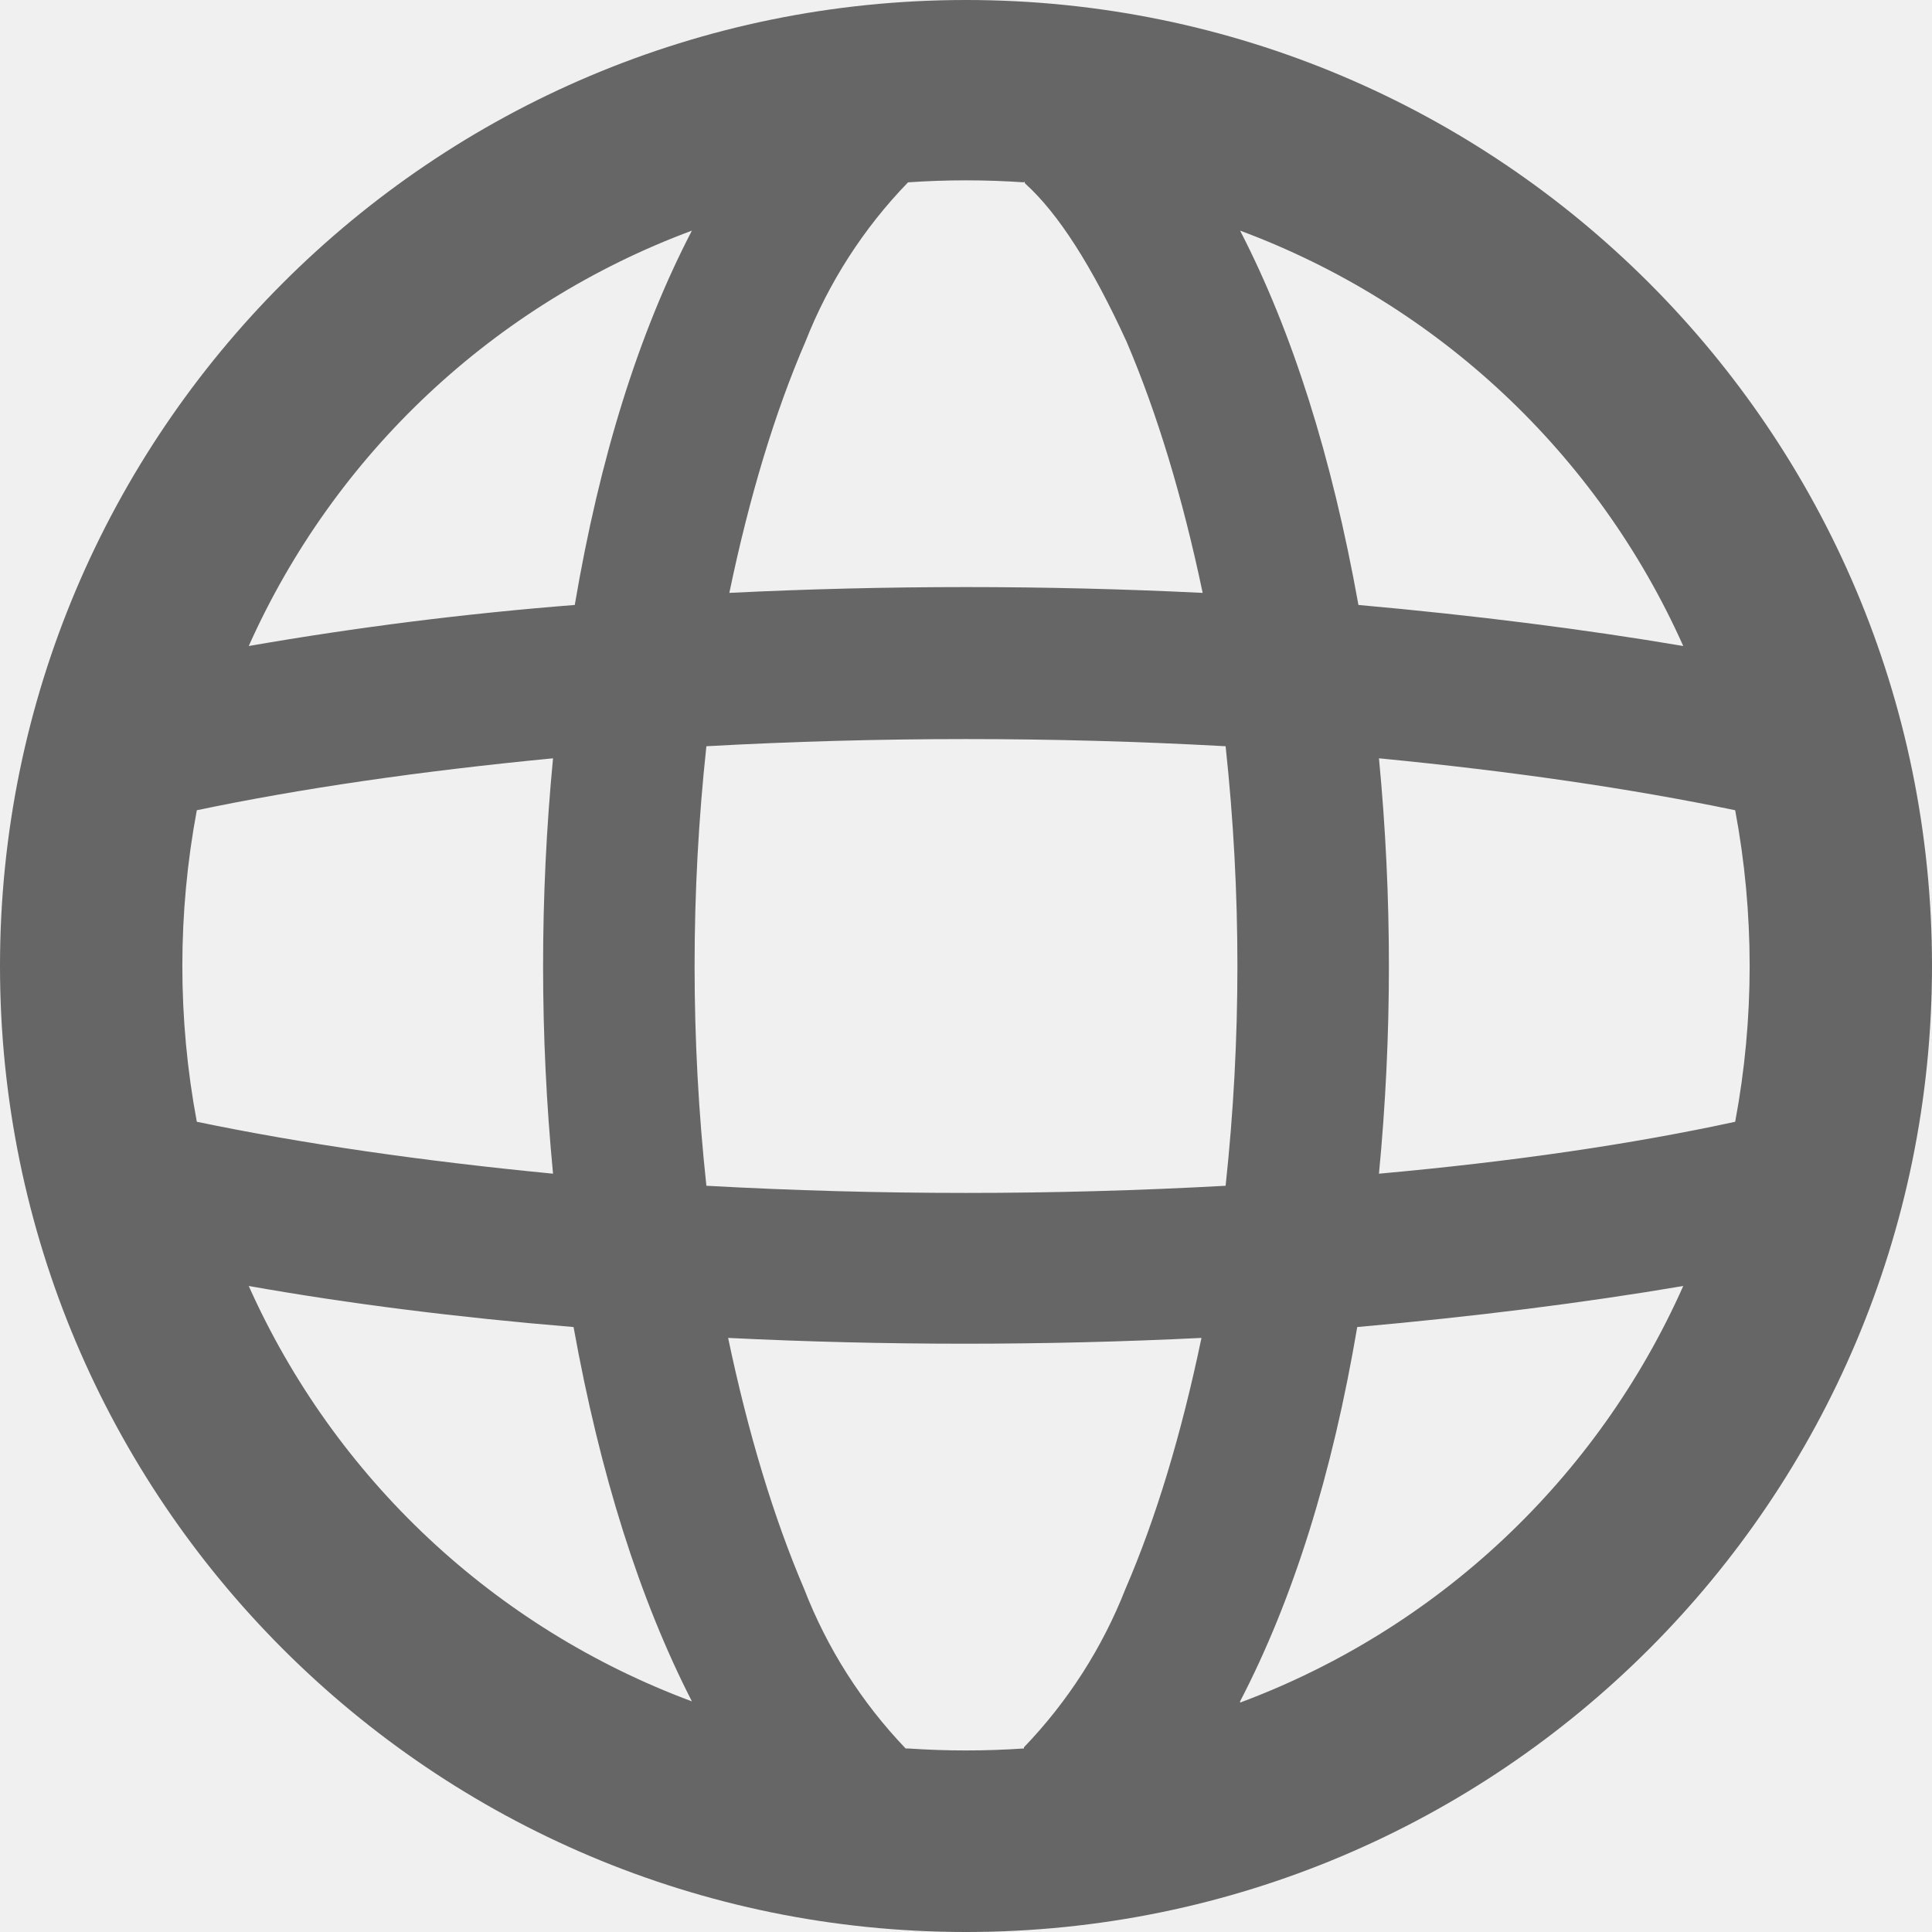
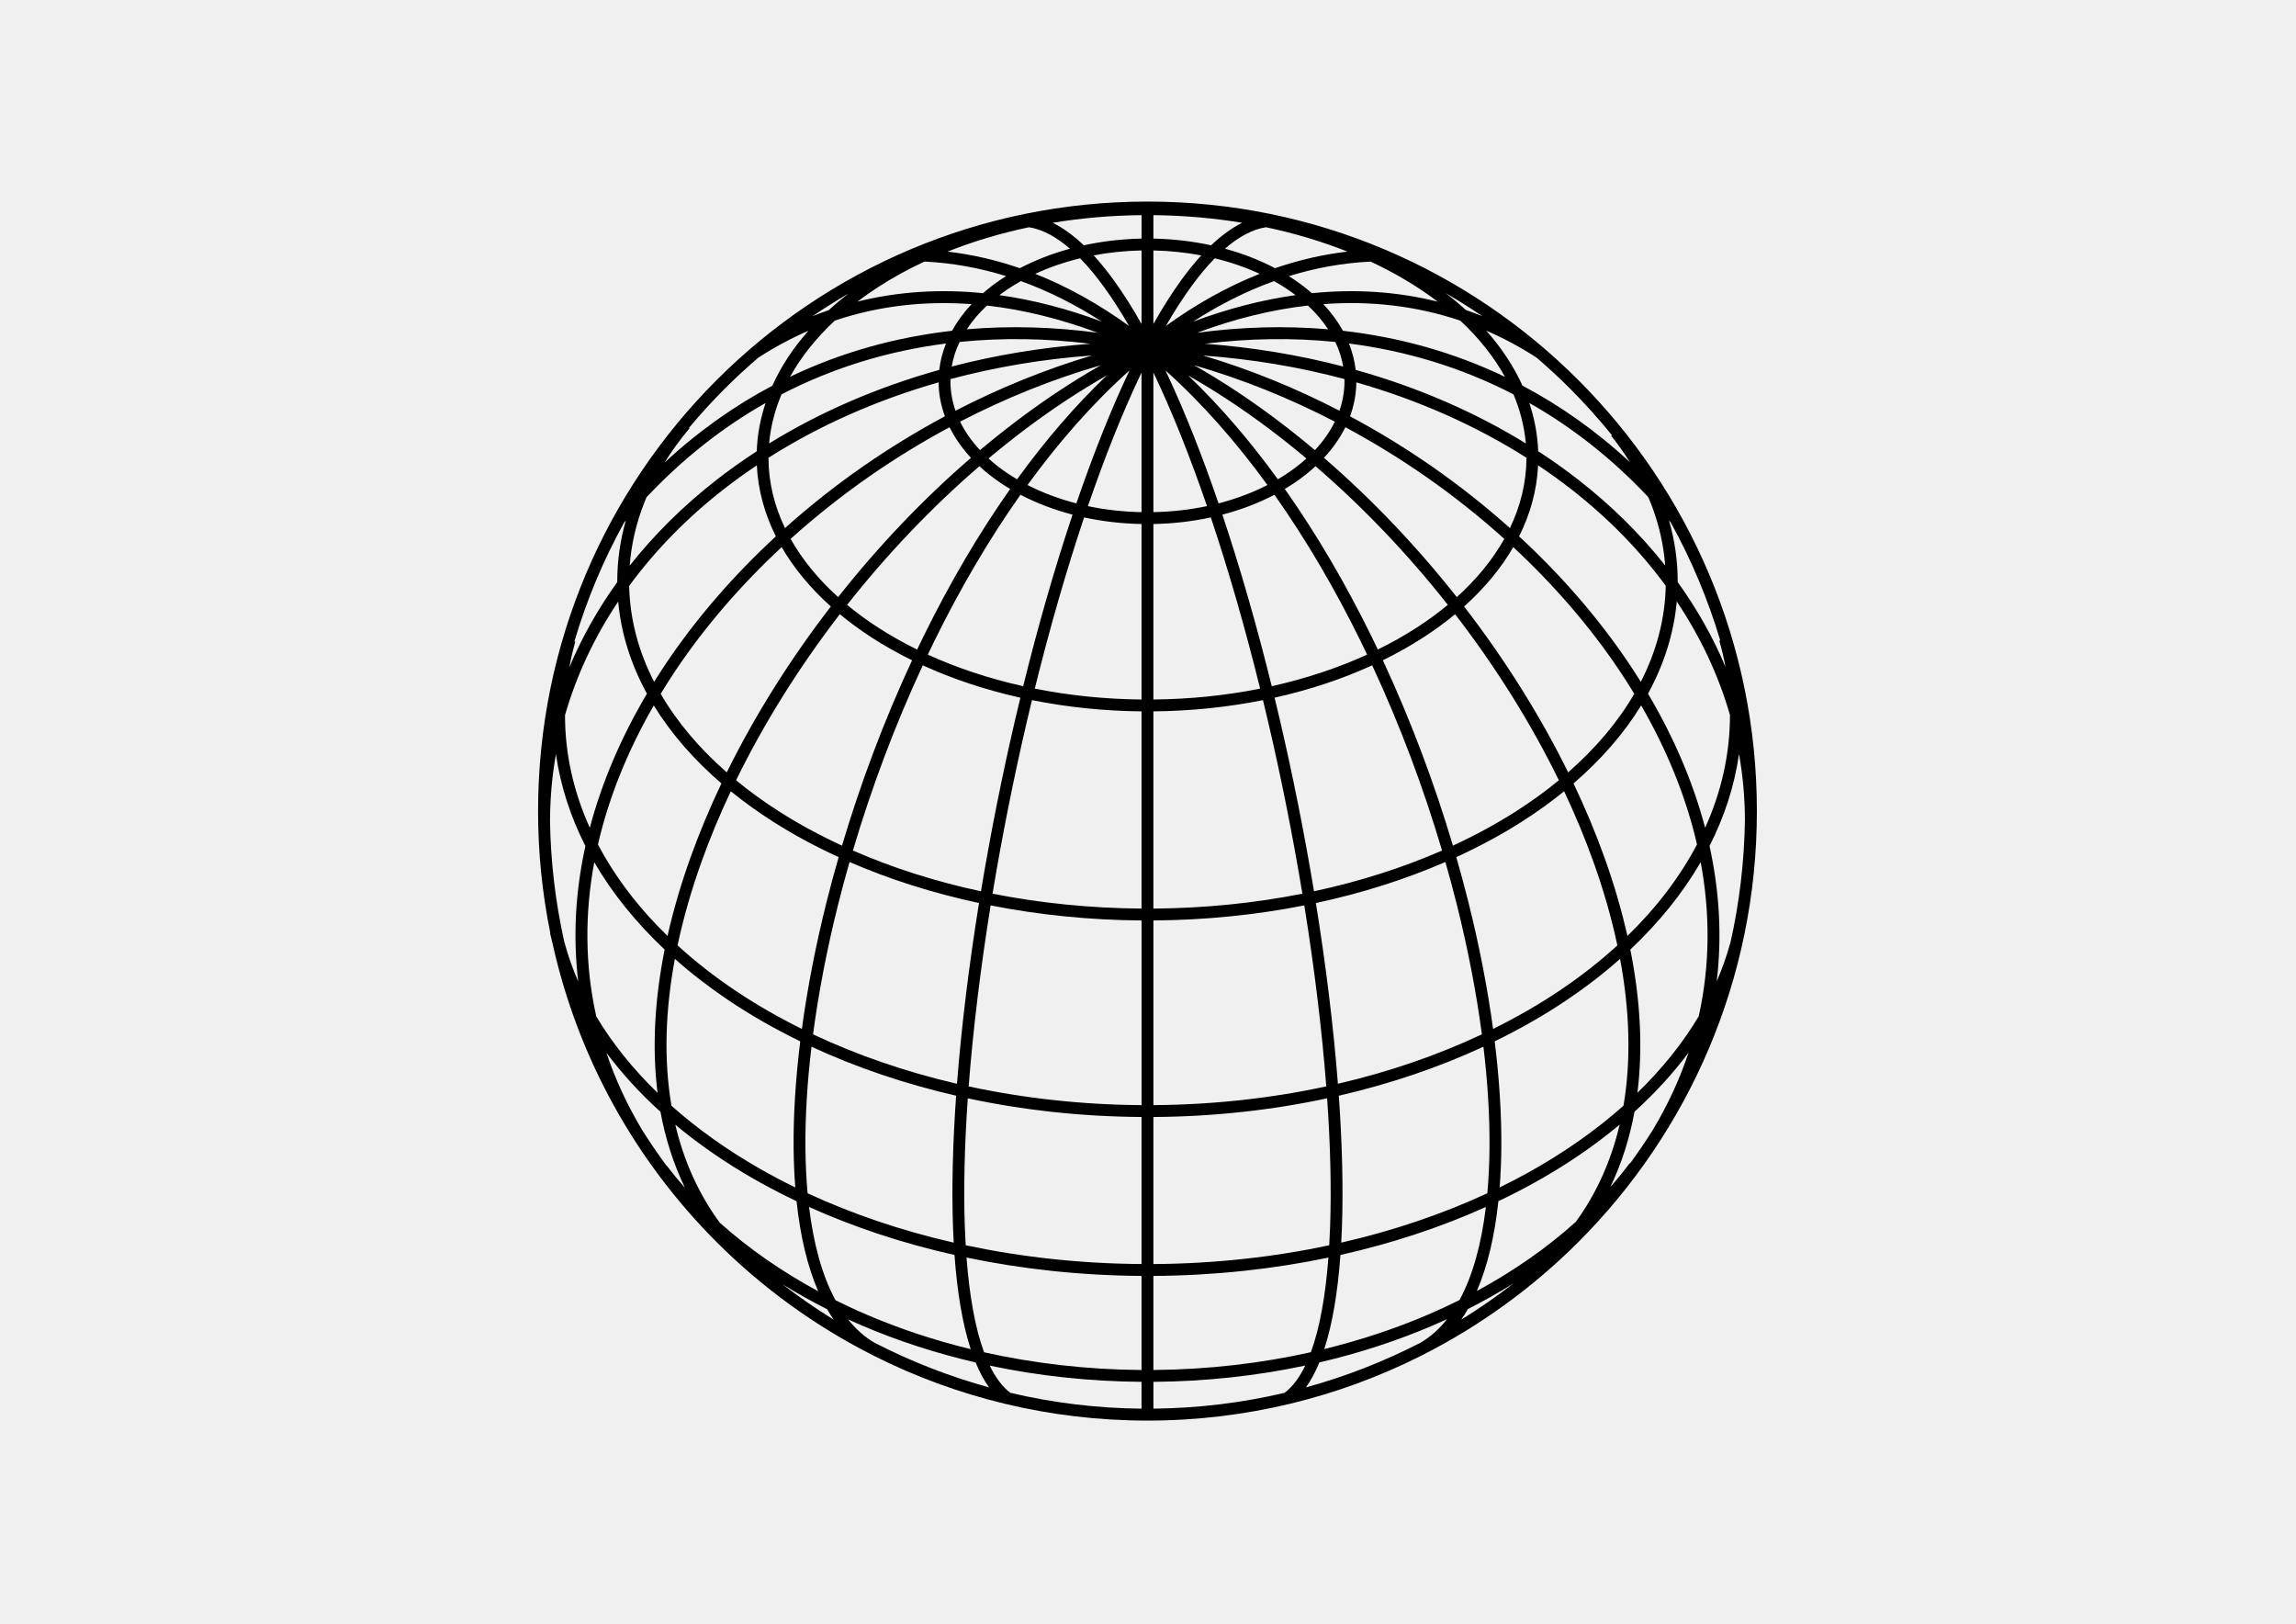
- <svg xmlns="http://www.w3.org/2000/svg" fill="none" viewBox="0 0 16 16">
-   <g clip-path="url(#a)">
-     <path fill-rule="evenodd" clip-rule="evenodd" d="M10.27 14.1a6.5 6.5 0 0 0 3.67-3.45q-1.24.21-2.7.34-.31 1.83-.97 3.1M8 16A8 8 0 1 0 8 0a8 8 0 0 0 0 16m.48-1.52a7 7 0 0 1-.96 0H7.5a4 4 0 0 1-.84-1.32q-.38-.89-.63-2.08a40 40 0 0 0 3.92 0q-.25 1.2-.63 2.08a4 4 0 0 1-.84 1.31zm2.94-4.76q1.66-.15 2.95-.43a7 7 0 0 0 0-2.58q-1.3-.27-2.95-.43a18 18 0 0 1 0 3.44m-1.27-3.54a17 17 0 0 1 0 3.64 39 39 0 0 1-4.3 0 17 17 0 0 1 0-3.64 39 39 0 0 1 4.3 0m1.1-1.17q1.45.13 2.69.34a6.5 6.5 0 0 0-3.67-3.44q.65 1.26.98 3.1M8.48 1.5l.01.02q.41.37.84 1.31.38.89.63 2.08a40 40 0 0 0-3.92 0q.25-1.2.63-2.08a4 4 0 0 1 .85-1.32 7 7 0 0 1 .96 0m-2.75.4a6.5 6.5 0 0 0-3.67 3.44 29 29 0 0 1 2.7-.34q.31-1.83.97-3.1M4.58 6.28q-1.66.16-2.95.43a7 7 0 0 0 0 2.58q1.3.27 2.95.43a18 18 0 0 1 0-3.44m.17 4.71q-1.45-.12-2.69-.34a6.5 6.5 0 0 0 3.67 3.44q-.65-1.27-.98-3.1" fill="#666" />
-   </g>
-   <defs>
-     <clipPath id="a">
-       <path fill="#fff" d="M0 0h16v16H0z" />
-     </clipPath>
-   </defs>
+ <svg xmlns="http://www.w3.org/2000/svg" version="1.0" id="katman_1" x="0px" y="0px" viewBox="0 0 1190.55 841.89" style="enable-background:new 0 0 1190.55 841.89;" xml:space="preserve">
+   <path d="M598.07,362.66c19.26-0.19,37.82-2.14,55.35-5.64c-7.65-30.99-16.27-61.03-25.57-88.77c-9.44,2.05-19.42,3.23-29.78,3.43  V362.66L598.07,362.66z M856.97,585.92c7.93-13.2,14.09-26.64,18.62-40.22c-8.05,10.78-17.44,21.04-28.05,30.66  c-2.51,13.71-6.63,26.77-12.5,39c3.55-4.02,6.9-8.13,10.05-12.34l0.17,0.13C849.35,597.55,853.25,591.8,856.97,585.92L856.97,585.92  z M880.83,526.92c5.94-26.56,5.96-53.46,1.03-79.92c-9.41,16.18-21.71,31.38-36.49,45.29c5.17,25.8,6.62,50.87,3.68,74.27  C861.75,554.24,872.44,540.95,880.83,526.92L880.83,526.92z M879.95,437.8c-5.67-24.69-15.6-48.93-28.95-72.08  c-8.92,14.53-20.76,28.11-35.08,40.44c6.08,12.78,11.47,25.64,16.06,38.45c4.89,13.63,8.87,27.21,11.89,40.63  C858.84,470.69,871.03,454.75,879.95,437.8L879.95,437.8z M847.43,359.7c-2.48-4.09-5.06-8.14-7.75-12.15  c-15.31-22.8-33.92-44.3-55-63.9c-6.4,11.06-15.01,21.38-25.5,30.78c21.07,27.31,39.38,56.42,53.96,86  C827.34,388,838.93,374.32,847.43,359.7L847.43,359.7z M780.03,279.39c-12.99-11.7-26.84-22.69-41.42-32.8  c-13.14-9.11-26.86-17.51-41-25.1c-2.78,5.63-6.52,10.95-11.09,15.87c24.91,21.5,48.17,45.97,68.88,72.21  C765.63,300.34,773.95,290.2,780.03,279.39L780.03,279.39z M692.16,218.6c-23.4-12.12-47.92-22.03-72.97-29.25  c7.24,4.12,14.44,8.53,21.54,13.21c14.07,9.28,27.8,19.62,41.09,30.81C686.12,228.78,689.6,223.83,692.16,218.6L692.16,218.6z   M565.38,178.23c-22.65-2.81-45.39-3.24-67.79-0.95c-1.96,4.1-3.35,8.36-4.1,12.75C516.3,184.08,540.38,180.08,565.38,178.23  L565.38,178.23z M490.53,178.09c-29.41,3.76-58.15,12.31-85.28,26.35c-3.46,8.2-5.66,16.71-6.44,25.46  c26.23-16.16,55.93-29.1,88.23-38.13C487.57,187.07,488.76,182.5,490.53,178.09L490.53,178.09z M396.98,208.93  c-21.91,12.41-42.66,28.58-61.74,48.87c-0.39,0.92-0.77,1.83-1.14,2.76c-4.16,10.54-6.73,21.49-7.58,32.7  c12.74-16.14,27.78-31,44.82-44.31c6.71-5.25,13.75-10.24,21.06-14.99C392.7,225.37,394.27,217.02,396.98,208.93L396.98,208.93z   M324.5,269.87l-0.84,0.98c-10.72,19.38-19.41,40.04-25.82,61.68l0.48,0.13c-1.26,4.39-2.29,8.84-3.1,13.3  c6.49-15.48,14.83-30.25,24.84-44.14l-0.01-0.39h0.01C320.07,290.64,321.6,280.11,324.5,269.87L324.5,269.87z M344.59,239.84  c17.57-16.31,36.32-29.52,55.91-39.89c4.52-10.04,10.82-19.58,18.68-28.47c-8.81,3.82-17.48,8.45-25.96,13.94l-0.01-0.01  c-5.96,5.12-11.74,10.44-17.3,16c-6.52,6.51-12.73,13.33-18.64,20.41l0.27,0.23C352.7,227.79,348.37,233.74,344.59,239.84  L344.59,239.84z M409.68,195.33c26.85-12.85,55.13-20.56,83.98-23.84c2.69-4.87,6.09-9.5,10.15-13.81  c-24.09-1.78-47.92,0.79-70.93,8.54C423.28,175.16,415.44,184.94,409.68,195.33L409.68,195.33z M501.31,170.72  c22.47-1.93,45.23-1.23,67.89,1.8c-19.05-7.1-38.3-11.95-57.42-14.11C507.67,162.24,504.16,166.37,501.31,170.72L501.31,170.72z   M623.84,184.31c24.26,7.2,48,16.88,70.7,28.62c1.71-4.9,2.62-10.01,2.62-15.25l-0.02-1.16  C673.94,190.32,649.38,186.18,623.84,184.31L623.84,184.31z M700.04,215.83c14.51,7.77,28.58,16.37,42.05,25.71  c14.35,9.95,28.01,20.76,40.86,32.24c5.54-11.55,8.54-23.79,8.57-36.46c-26.07-16.55-55.79-29.82-88.22-39.09  C703.24,204.3,702.11,210.19,700.04,215.83L700.04,215.83z M787.69,278.08c21.9,20.2,41.23,42.44,57.07,66.05  c2.08,3.1,4.09,6.23,6.05,9.38c8.05-15.73,12.57-32.46,12.94-49.8c-13.45-18.34-29.88-35.12-48.84-49.94  c-5.57-4.35-11.36-8.52-17.36-12.53C796.96,254.07,793.54,266.44,787.69,278.08L787.69,278.08z M854.54,359.63  c13.23,22.34,23.34,45.69,29.63,69.54c8.37-18.52,12.87-38.15,12.87-58.47v-0.01c-5.99-20.82-15.34-40.55-27.58-58.85  C867.94,328.51,862.79,344.55,854.54,359.63L854.54,359.63z M886.44,438.59c5.1,23.16,6.55,46.72,3.73,70.18  c2.79-6.4,5.12-12.93,6.94-19.58l0.07,0.02c4.72-20.82,7.34-42.44,7.63-64.62h-0.01c-0.07-11.45-1.11-22.7-3.07-33.69  C899.38,407.45,894.16,423.41,886.44,438.59L886.44,438.59z M817.12,633.45c10.97-15.09,18.41-32.06,22.72-50.38  c-13.39,11.17-28.46,21.41-44.97,30.52c-5.79,3.2-11.77,6.24-17.91,9.15c-1.89,17.87-5.59,33.62-11.17,46.58  C784.95,658.96,802.2,646.88,817.12,633.45L817.12,633.45z M841.83,573.25c4.05-23.75,3.2-49.49-1.77-76.12  c-8.49,7.52-17.71,14.65-27.62,21.32c-11.58,7.8-24.1,14.95-37.39,21.43c2.41,19.5,3.58,38.1,3.44,55.32  c-0.06,7.04-0.36,13.85-0.87,20.41c4.88-2.38,9.65-4.85,14.3-7.41C810.57,597.9,827.33,586.15,841.83,573.25L841.83,573.25z   M838.66,490.14c-3.04-14.31-7.22-28.85-12.46-43.45c-4.35-12.14-9.43-24.33-15.15-36.46c-6.89,5.59-14.29,10.92-22.18,15.93  c-10.44,6.64-21.73,12.71-33.74,18.21c2.23,7.76,4.32,15.49,6.25,23.17c5.65,22.58,9.95,44.74,12.83,65.91  c12.35-6.1,24-12.82,34.81-20.1C819.75,506.13,829.65,498.37,838.66,490.14L838.66,490.14z M808.32,404.53  c-14.45-29.58-32.72-58.73-53.8-86.09c-5.19,4.31-10.77,8.37-16.74,12.21c-6.49,4.18-13.42,8.08-20.73,11.67  c14.57,31.3,26.76,63.87,36.34,96.09c11.44-5.28,22.21-11.12,32.18-17.45C793.7,415.8,801.3,410.31,808.32,404.53L808.32,404.53z   M750.75,313.58c-20.61-26.13-43.78-50.51-68.59-71.87c-3.34,3.09-7.03,5.99-11.03,8.68c-1.59,1.07-3.24,2.11-4.92,3.11  c16.6,23.54,31.59,49.26,44.8,76.13c1.16,2.36,2.3,4.74,3.43,7.12c7.06-3.47,13.77-7.25,20.03-11.28  C740.28,321.73,745.71,317.77,750.75,313.58L750.75,313.58z M677.43,237.69c-12.98-10.89-26.38-20.95-40.09-30  c-7.01-4.63-14.11-8.98-21.27-13.06c16.61,15.86,32.16,34.03,46.54,53.86c1.75-1.03,3.45-2.09,5.08-3.2  C671.21,242.92,674.47,240.39,677.43,237.69L677.43,237.69z M421.3,163.94c2.79-1.12,5.59-2.17,8.4-3.14  c3.2-2.93,6.58-5.77,10.13-8.52C433.51,155.96,427.33,159.85,421.3,163.94L421.3,163.94z M444.59,156.38  c21.29-5.32,43.14-6.59,65.14-4.39c2.83-2.47,5.88-4.82,9.14-7.02c0.92-0.62,1.86-1.23,2.81-1.82c-13.68-4.25-27.8-6.84-42.31-7.54  c-8.49,3.96-16.46,8.33-23.84,13.09C451.72,151.16,448.08,153.73,444.59,156.38L444.59,156.38z M518.21,153.01  c17.72,2.48,35.49,7.16,53.11,13.73c-13.45-8.67-27.44-15.78-41.94-20.99c-2.46,1.37-4.82,2.8-7.08,4.32  C520.89,151.02,519.54,152.01,518.21,153.01L518.21,153.01z M736.37,696.23c5.27-3.02,9.93-7.17,14.01-12.35  c-2.41,1.11-4.83,2.2-7.29,3.25c-18.42,7.91-38.17,14.38-58.96,19.22c-2.05,4.98-4.37,9.32-6.98,12.95  C697.83,713.62,717.64,705.84,736.37,696.23L736.37,696.23z M756.81,674c6.84-12.63,11.35-29.04,13.67-48.25  c-23.12,10.41-48.44,18.84-75.42,24.88c-1.38,19.15-4.12,35.69-8.39,48.78c18.99-4.64,37.07-10.66,53.99-17.93  C746.17,679.12,751.55,676.62,756.81,674L756.81,674z M771.23,618.65c0.68-7.48,1.06-15.32,1.13-23.5  c0.13-16.35-0.94-33.99-3.15-52.49c-22.95,10.64-48.14,19.24-74.99,25.41c1.74,24.65,2.34,47.69,1.62,68.2  c-0.09,2.7-0.22,5.36-0.36,7.97C722.66,638.03,748.1,629.35,771.23,618.65L771.23,618.65z M768.4,536.25  c-2.85-21.54-7.2-44.15-12.98-67.23c-1.84-7.33-3.83-14.72-5.95-22.12c-20.55,8.93-43.11,16.13-67.14,21.27  c5.22,32.43,9.12,64.15,11.42,93.7C720.55,555.66,745.62,546.97,768.4,536.25L768.4,536.25z M747.75,440.95  c-9.53-32.21-21.69-64.75-36.23-96.01c-15.42,7.05-32.43,12.72-50.61,16.77c0.87,3.57,1.73,7.17,2.57,10.76  c6.92,29.63,12.94,59.87,17.87,89.61C705.15,456.98,727.45,449.82,747.75,440.95L747.75,440.95z M708.9,339.38  c-1.12-2.36-2.25-4.71-3.4-7.05c-13.17-26.78-28.11-52.41-44.66-75.82c-8.16,4.26-17.23,7.75-27,10.31  c9.33,27.85,17.94,57.92,25.6,88.94C677.22,351.8,693.84,346.26,708.9,339.38L708.9,339.38z M657.21,251.46  c-16.2-22.27-33.87-42.41-52.88-59.4c9.63,20.31,18.88,43.62,27.53,68.92C641.03,258.61,649.54,255.39,657.21,251.46L657.21,251.46z   M491.35,130.45c12.84,1.49,25.34,4.42,37.5,8.6c7.86-4.13,16.58-7.56,25.97-10.11c-7.12-6.17-14.22-10-21.25-11.13  C518.64,120.95,504.48,125.22,491.35,130.45L491.35,130.45z M536.81,141.98c16.93,6.68,33.16,15.83,48.62,27  c-4.24-7.36-8.55-14.09-12.88-20.07c-4.14-5.71-8.3-10.73-12.45-14.99C551.77,135.93,543.96,138.66,536.81,141.98L536.81,141.98z   M761.14,678.68c-1.1,1.92-2.25,3.76-3.46,5.51c9.44-5.84,18.56-12.16,27.29-18.94C777.37,670.01,769.41,674.49,761.14,678.68  L761.14,678.68z M737.41,702.62l-0.71,0.37l-0.01-0.01C694.07,724.41,645.95,736.5,595,736.5c-50.95,0-99.07-12.08-141.69-33.51  l0,0.01l-0.71-0.37c-30.09-15.22-57.42-35.09-81.02-58.69c-41.78-41.78-71.9-95.2-85.11-154.98c-0.45-1.73-0.88-3.46-1.27-5.21  l0.15-0.03c-4.16-20.43-6.34-41.57-6.34-63.22c0-87.24,35.38-166.25,92.57-223.44C428.75,139.88,507.75,104.5,595,104.5  c87.25,0,166.26,35.37,223.44,92.56C875.62,254.25,911,333.26,911,420.5s-35.38,166.25-92.57,223.43  C794.83,667.53,767.49,687.4,737.41,702.62L737.41,702.62z M666.12,722.1c4.14-3.15,7.69-7.92,10.7-14.13  c-25,5.3-51.41,8.24-78.74,8.44v13.9C621.47,730.08,644.23,727.25,666.12,722.1L666.12,722.1z M679.74,701.04  c4.6-12.55,7.58-29.24,9.08-49.05c-28.69,5.99-59.16,9.31-90.75,9.51v48.77C626.51,710.04,653.92,706.82,679.74,701.04  L679.74,701.04z M689.25,645.61c0.18-3.12,0.34-6.3,0.45-9.56c0.71-20.06,0.14-42.56-1.54-66.63c-28.47,6.1-58.72,9.48-90.09,9.69  v76.24C629.86,655.14,660.47,651.73,689.25,645.61L689.25,645.61z M687.71,563.23c-2.27-29.54-6.16-61.33-11.39-93.83  c-24.77,4.89-51.03,7.62-78.24,7.81v95.74C629.32,572.74,659.42,569.34,687.71,563.23L687.71,563.23z M675.33,463.33  c-4.92-29.68-10.92-59.87-17.84-89.46c-0.85-3.65-1.72-7.27-2.6-10.89c-18,3.61-37.06,5.64-56.82,5.83v102.25  C624.96,470.86,650.89,468.17,675.33,463.33L675.33,463.33z M625.87,262.39c-8.75-25.52-18.08-48.98-27.8-69.27v72.39  C607.74,265.33,617.06,264.25,625.87,262.39L625.87,262.39z M545.89,115.5c5.41,2.69,10.78,6.62,16.1,11.68  c9.48-2.07,19.53-3.28,29.94-3.48v-12.16C576.05,111.69,560.64,113.06,545.89,115.5L545.89,115.5z M567.11,132.4  c3.51,3.83,6.98,8.14,10.43,12.89c4.85,6.69,9.66,14.29,14.39,22.67v-38.12C583.34,130.02,575.03,130.9,567.11,132.4L567.11,132.4z   M791.2,229.9c-0.78-8.74-2.95-17.25-6.4-25.43c-27.14-14.07-55.9-22.61-85.32-26.38c1.76,4.4,2.93,8.98,3.48,13.67  C735.26,200.8,764.96,213.74,791.2,229.9L791.2,229.9z M566.28,184.28c-25.59,1.87-50.18,6.04-73.42,12.26l-0.02,1.15  c0,5.23,0.92,10.35,2.62,15.25C518.19,201.18,541.98,191.49,566.28,184.28L566.28,184.28z M486.69,198.23  c-32.43,9.27-62.15,22.54-88.22,39.1c0.04,12.67,3.04,24.91,8.57,36.45c12.85-11.49,26.51-22.29,40.87-32.25  c13.47-9.34,27.54-17.93,42.05-25.7C487.89,210.2,486.76,204.31,486.69,198.23L486.69,198.23z M392.44,241.26  c-5.98,4-11.77,8.17-17.33,12.51c-18.98,14.83-35.42,31.63-48.87,49.98c0.37,17.33,4.88,34.04,12.94,49.76  c1.96-3.14,3.97-6.28,6.05-9.38c15.85-23.61,35.18-45.85,57.08-66.05C396.47,266.44,393.06,254.08,392.44,241.26L392.44,241.26z   M320.55,311.88c-12.25,18.32-21.59,38.06-27.58,58.91c0.01,20.3,4.52,39.89,12.87,58.39c6.29-23.85,16.4-47.21,29.62-69.54  C327.2,344.56,322.07,328.54,320.55,311.88L320.55,311.88z M288.27,391.01c-1.94,10.95-2.98,22.17-3.05,33.59h-0.04  c0.28,21.8,2.82,43.06,7.39,63.55c1.87,7.03,4.31,13.94,7.26,20.7c-2.83-23.48-1.39-47.04,3.72-70.23  C295.85,423.46,290.64,407.52,288.27,391.01L288.27,391.01z M624.81,178.21c24.93,1.86,48.93,5.87,71.68,11.81  c-0.75-4.38-2.13-8.65-4.09-12.74C670.06,175,647.4,175.42,624.81,178.21L624.81,178.21z M797.6,233.93  c7.33,4.75,14.37,9.76,21.1,15.02c17.01,13.29,32.03,28.13,44.76,44.24c-0.8-10.47-3.1-20.68-6.78-30.53  c-0.62-1.66-1.29-3.3-1.99-4.94c-19.08-20.27-39.81-36.41-61.7-48.81C795.71,217,797.28,225.36,797.6,233.93L797.6,233.93z   M869.94,301.78c9.99,13.86,18.31,28.58,24.8,44.02c-0.86-4.59-1.92-9.14-3.22-13.6l0.49-0.15c-6.39-21.47-15.05-41.97-25.7-61.22  l-0.86-1.01c2.93,10.26,4.49,20.81,4.49,31.6L869.94,301.78L869.94,301.78z M780.38,195.37c-5.75-10.4-13.57-20.19-23.16-29.13  c-23.04-7.77-46.91-10.35-71.03-8.57c4.06,4.32,7.48,8.95,10.17,13.82C725.22,174.77,753.52,182.5,780.38,195.37L780.38,195.37z   M620.75,172.53c22.67-3.04,45.46-3.75,67.94-1.81c-2.86-4.35-6.37-8.48-10.47-12.31C659.08,160.57,639.81,165.42,620.75,172.53  L620.75,172.53z M789.45,199.93c19.52,10.32,38.21,23.46,55.72,39.69c-2.92-4.66-6.15-9.22-9.7-13.67l0.39-0.31  c-6.85-8.45-14.11-16.53-21.79-24.22c-5.55-5.55-11.32-10.88-17.28-16l0,0.01c-8.54-5.53-17.26-10.18-26.13-14.02  C778.56,180.31,784.89,189.87,789.45,199.93L789.45,199.93z M570.78,189.36c-25.04,7.22-49.56,17.12-72.95,29.25  c2.56,5.22,6.05,10.18,10.34,14.77c13.3-11.18,27.03-21.52,41.09-30.8C556.36,197.9,563.54,193.49,570.78,189.36L570.78,189.36z   M492.39,221.48c-14.14,7.59-27.86,15.99-41,25.1c-14.57,10.11-28.44,21.1-41.43,32.81c6.08,10.81,14.41,20.95,24.64,30.17  c20.71-26.24,43.97-50.71,68.88-72.21C498.91,232.43,495.17,227.12,492.39,221.48L492.39,221.48z M405.32,283.65  c-21.07,19.6-39.69,41.1-54.99,63.9c-2.69,4.01-5.27,8.07-7.75,12.16c8.5,14.62,20.08,28.29,34.28,40.72  c14.58-29.57,32.88-58.68,53.96-86C420.33,305.02,411.73,294.7,405.32,283.65L405.32,283.65z M339.01,365.73  c-13.35,23.15-23.27,47.38-28.95,72.07c8.92,16.96,21.11,32.89,36.08,47.44c3.01-13.41,7.01-27,11.89-40.63  c4.59-12.81,9.97-25.67,16.05-38.45C359.76,393.83,347.92,380.25,339.01,365.73L339.01,365.73z M308.14,447.02  c-4.92,26.47-4.9,53.39,1.06,79.97c8.38,14.02,19.07,27.29,31.77,39.59c-2.94-23.41-1.49-48.49,3.67-74.29  C329.86,478.38,317.55,463.2,308.14,447.02L308.14,447.02z M314.44,545.81c4.54,13.59,10.72,27.05,18.67,40.26  c3.98,6.28,8.17,12.42,12.58,18.39l0.08-0.06c2.97,3.89,6.12,7.69,9.42,11.42c-5.97-12.34-10.17-25.54-12.71-39.4  C331.88,566.82,322.49,556.58,314.44,545.81L314.44,545.81z M745.52,156.41c-10.24-7.79-21.93-14.78-34.81-20.78  c-14.54,0.69-28.68,3.28-42.39,7.54c0.95,0.6,1.89,1.2,2.81,1.82c3.26,2.2,6.31,4.55,9.14,7.02  C702.3,149.78,724.19,151.06,745.52,156.41L745.52,156.41z M618.63,166.76c17.63-6.58,35.42-11.27,53.15-13.75  c-1.33-1.01-2.68-2-4.09-2.94c-2.25-1.52-4.61-2.96-7.07-4.33C646.11,150.97,632.09,158.08,618.63,166.76L618.63,166.76z   M760.1,160.73c2.88,0.99,5.74,2.06,8.6,3.21c-6.22-4.21-12.57-8.22-19.09-11.98C753.29,154.78,756.79,157.71,760.1,160.73  L760.1,160.73z M573.91,194.64c-7.15,4.08-14.24,8.42-21.25,13.05c-13.72,9.05-27.11,19.12-40.09,30.01  c2.96,2.69,6.22,5.23,9.74,7.6c1.63,1.1,3.33,2.18,5.08,3.2C541.75,228.66,557.3,210.51,573.91,194.64L573.91,194.64z   M507.85,241.71c-24.81,21.36-47.99,45.74-68.6,71.88c5.04,4.19,10.48,8.15,16.29,11.89c6.26,4.04,12.97,7.82,20.03,11.29  c1.13-2.38,2.28-4.77,3.44-7.13c13.21-26.86,28.2-52.59,44.79-76.13c-1.68-1-3.34-2.04-4.92-3.11  C514.88,247.69,511.19,244.79,507.85,241.71L507.85,241.71z M435.48,318.43c-21.07,27.36-39.34,56.52-53.8,86.1  c7.02,5.78,14.61,11.28,22.73,16.44c9.98,6.34,20.75,12.16,32.19,17.45c9.58-32.22,21.77-64.78,36.34-96.09  c-7.31-3.58-14.25-7.49-20.73-11.67C446.25,326.8,440.67,322.72,435.48,318.43L435.48,318.43z M378.94,410.23  c-5.72,12.12-10.8,24.32-15.15,36.46c-5.23,14.6-9.42,29.14-12.45,43.45c9.01,8.23,18.91,15.99,29.64,23.21  c10.81,7.28,22.46,13.99,34.81,20.1c2.88-21.18,7.18-43.33,12.83-65.91c1.92-7.68,4.02-15.41,6.25-23.16  c-12-5.5-23.3-11.58-33.74-18.22C393.24,421.14,385.83,415.82,378.94,410.23L378.94,410.23z M349.94,497.13  c-4.97,26.64-5.83,52.39-1.76,76.15c13.44,11.96,28.82,22.92,45.86,32.66c5.92,3.38,12.04,6.6,18.34,9.68  c-0.51-6.55-0.8-13.37-0.87-20.41c-0.15-17.22,1.03-35.83,3.44-55.33c-13.3-6.47-25.81-13.63-37.39-21.42  C367.66,511.78,358.44,504.66,349.94,497.13L349.94,497.13z M350.17,583.1c4.35,18.51,11.91,35.63,23.08,50.83  c14.86,13.3,31.99,25.24,51.01,35.51c-5.61-12.97-9.32-28.77-11.22-46.68c-7.61-3.61-14.97-7.44-22.05-11.49  C376.09,602.76,362.43,593.32,350.17,583.1L350.17,583.1z M698.68,130.44c-13.14-5.22-27.29-9.49-42.25-12.64  c-7.03,1.12-14.14,4.97-21.26,11.13c9.39,2.55,18.11,5.98,25.98,10.11C673.32,134.86,685.84,131.93,698.68,130.44L698.68,130.44z   M432.3,684.18c-1.18-1.72-2.3-3.51-3.38-5.39c-8.04-4.06-15.79-8.4-23.21-13.01C414.23,672.36,423.12,678.5,432.3,684.18  L432.3,684.18z M604.55,168.98c15.47-11.17,31.7-20.33,48.64-27.01c-7.17-3.31-14.98-6.04-23.3-8.05  c-4.16,4.25-8.31,9.26-12.45,14.98C613.11,154.88,608.8,161.62,604.55,168.98L604.55,168.98z M585.7,192.03  c-19.02,17-36.71,37.15-52.91,59.43c7.67,3.93,16.19,7.15,25.35,9.52C566.79,235.67,576.06,212.34,585.7,192.03L585.7,192.03z   M529.15,256.5c-16.54,23.41-31.48,49.05-44.65,75.82c-1.15,2.34-2.28,4.7-3.4,7.06c15.05,6.87,31.67,12.41,49.45,16.37  c7.66-31.01,16.28-61.09,25.6-88.94C546.39,264.26,537.31,260.77,529.15,256.5L529.15,256.5z M478.49,344.94  c-14.54,31.25-26.7,63.81-36.23,96.01c20.3,8.87,42.59,16.04,66.4,21.14c4.93-29.74,10.95-59.98,17.87-89.61  c0.84-3.6,1.7-7.19,2.57-10.76C510.92,357.66,493.91,351.98,478.49,344.94L478.49,344.94z M440.52,446.9  c-2.12,7.4-4.12,14.79-5.95,22.12c-5.78,23.08-10.13,45.7-12.98,67.23c22.78,10.73,47.85,19.41,74.64,25.63  c2.29-29.56,6.2-61.29,11.42-93.72C483.63,463.03,461.08,455.83,440.52,446.9L440.52,446.9z M420.79,542.66  c-2.21,18.49-3.29,36.14-3.15,52.49c0.07,8.19,0.45,16.03,1.13,23.5c23.12,10.71,48.57,19.38,75.76,25.59  c-0.15-2.62-0.27-5.27-0.36-7.97c-0.73-20.52-0.13-43.56,1.61-68.21C468.93,561.9,443.74,553.3,420.79,542.66L420.79,542.66z   M419.52,625.75c2.33,19.26,6.85,35.71,13.72,48.35c5.49,2.73,11.11,5.34,16.88,7.79c16.71,7.11,34.54,13.03,53.23,17.58  c-4.28-13.1-7.03-29.66-8.41-48.84C467.97,644.59,442.64,636.17,419.52,625.75L419.52,625.75z M439.71,683.98  c4.04,5.09,8.63,9.2,13.83,12.19c18.75,9.64,38.6,17.43,59.32,23.12c-2.61-3.63-4.93-7.96-6.97-12.93  c-20.49-4.75-39.98-11.09-58.18-18.83C445.01,686.39,442.34,685.2,439.71,683.98L439.71,683.98z M644.1,115.5  c-14.75-2.42-30.15-3.8-46.03-3.96v12.16c10.41,0.2,20.46,1.41,29.94,3.48C633.32,122.12,638.7,118.19,644.1,115.5L644.1,115.5z   M598.07,167.98c4.73-8.38,9.54-15.99,14.39-22.68c3.44-4.75,6.92-9.06,10.43-12.89c-7.92-1.49-16.24-2.39-24.82-2.56V167.98  L598.07,167.98z M591.92,193.15c-9.71,20.29-19.05,43.73-27.8,69.25c8.81,1.86,18.13,2.93,27.8,3.12V193.15L591.92,193.15z   M562.15,268.25c-9.3,27.75-17.92,57.79-25.58,88.77c17.53,3.49,36.1,5.45,55.35,5.64v-90.99  C581.57,271.48,571.58,270.29,562.15,268.25L562.15,268.25z M535.11,362.98c-0.88,3.62-1.74,7.25-2.6,10.89  c-6.91,29.59-12.92,59.78-17.84,89.46c24.44,4.83,50.37,7.53,77.25,7.72V368.81C572.18,368.62,553.11,366.58,535.11,362.98  L535.11,362.98z M513.68,469.4c-5.23,32.5-9.12,64.29-11.39,93.83c28.29,6.11,58.39,9.51,89.64,9.72v-95.74  C564.71,477.02,538.45,474.29,513.68,469.4L513.68,469.4z M501.83,569.42c-1.67,24.08-2.25,46.58-1.54,66.63  c0.11,3.26,0.27,6.44,0.46,9.55c28.77,6.12,59.39,9.53,91.17,9.73v-76.24C560.55,578.9,530.3,575.52,501.83,569.42L501.83,569.42z   M501.17,651.97c1.51,19.84,4.48,36.56,9.1,49.11c25.83,5.77,53.23,8.98,81.65,9.2v-48.79  C560.34,661.29,529.88,657.96,501.17,651.97L501.17,651.97z M513.2,708c3.01,6.19,6.55,10.96,10.68,14.1  c21.88,5.15,44.64,7.99,68.04,8.22v-13.91C564.6,716.2,538.2,713.28,513.2,708L513.2,708z" />
</svg>
